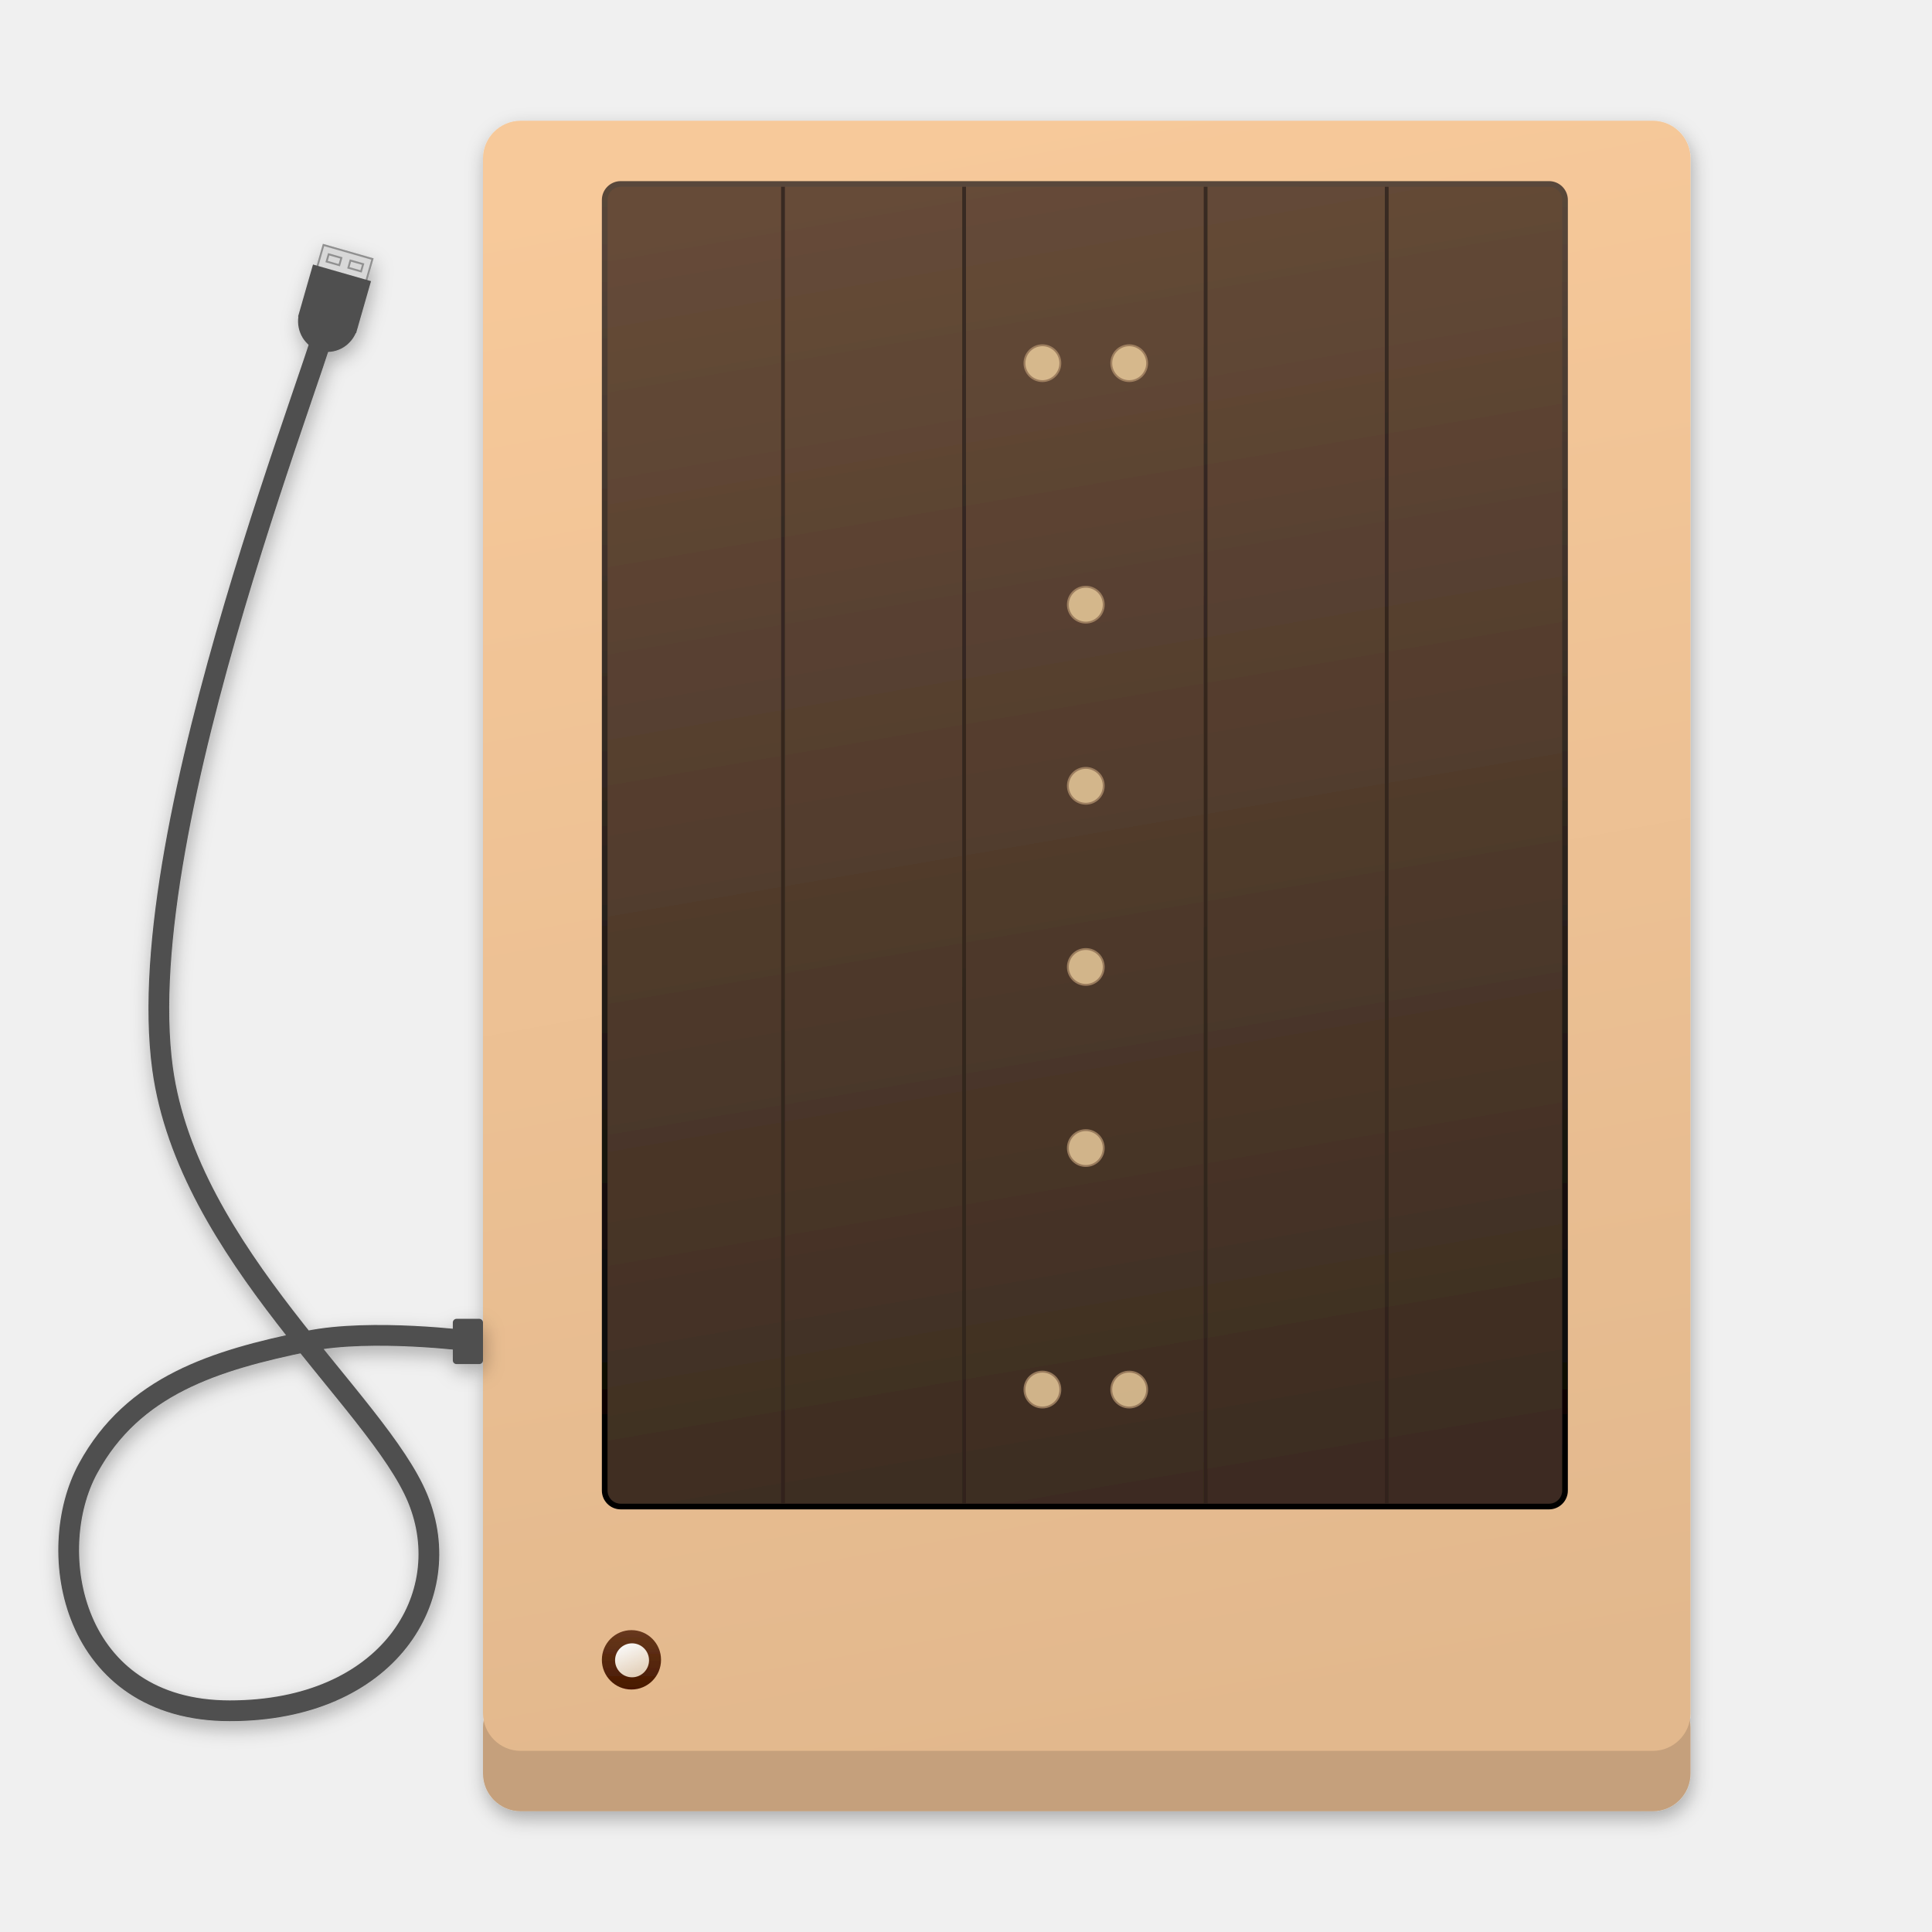
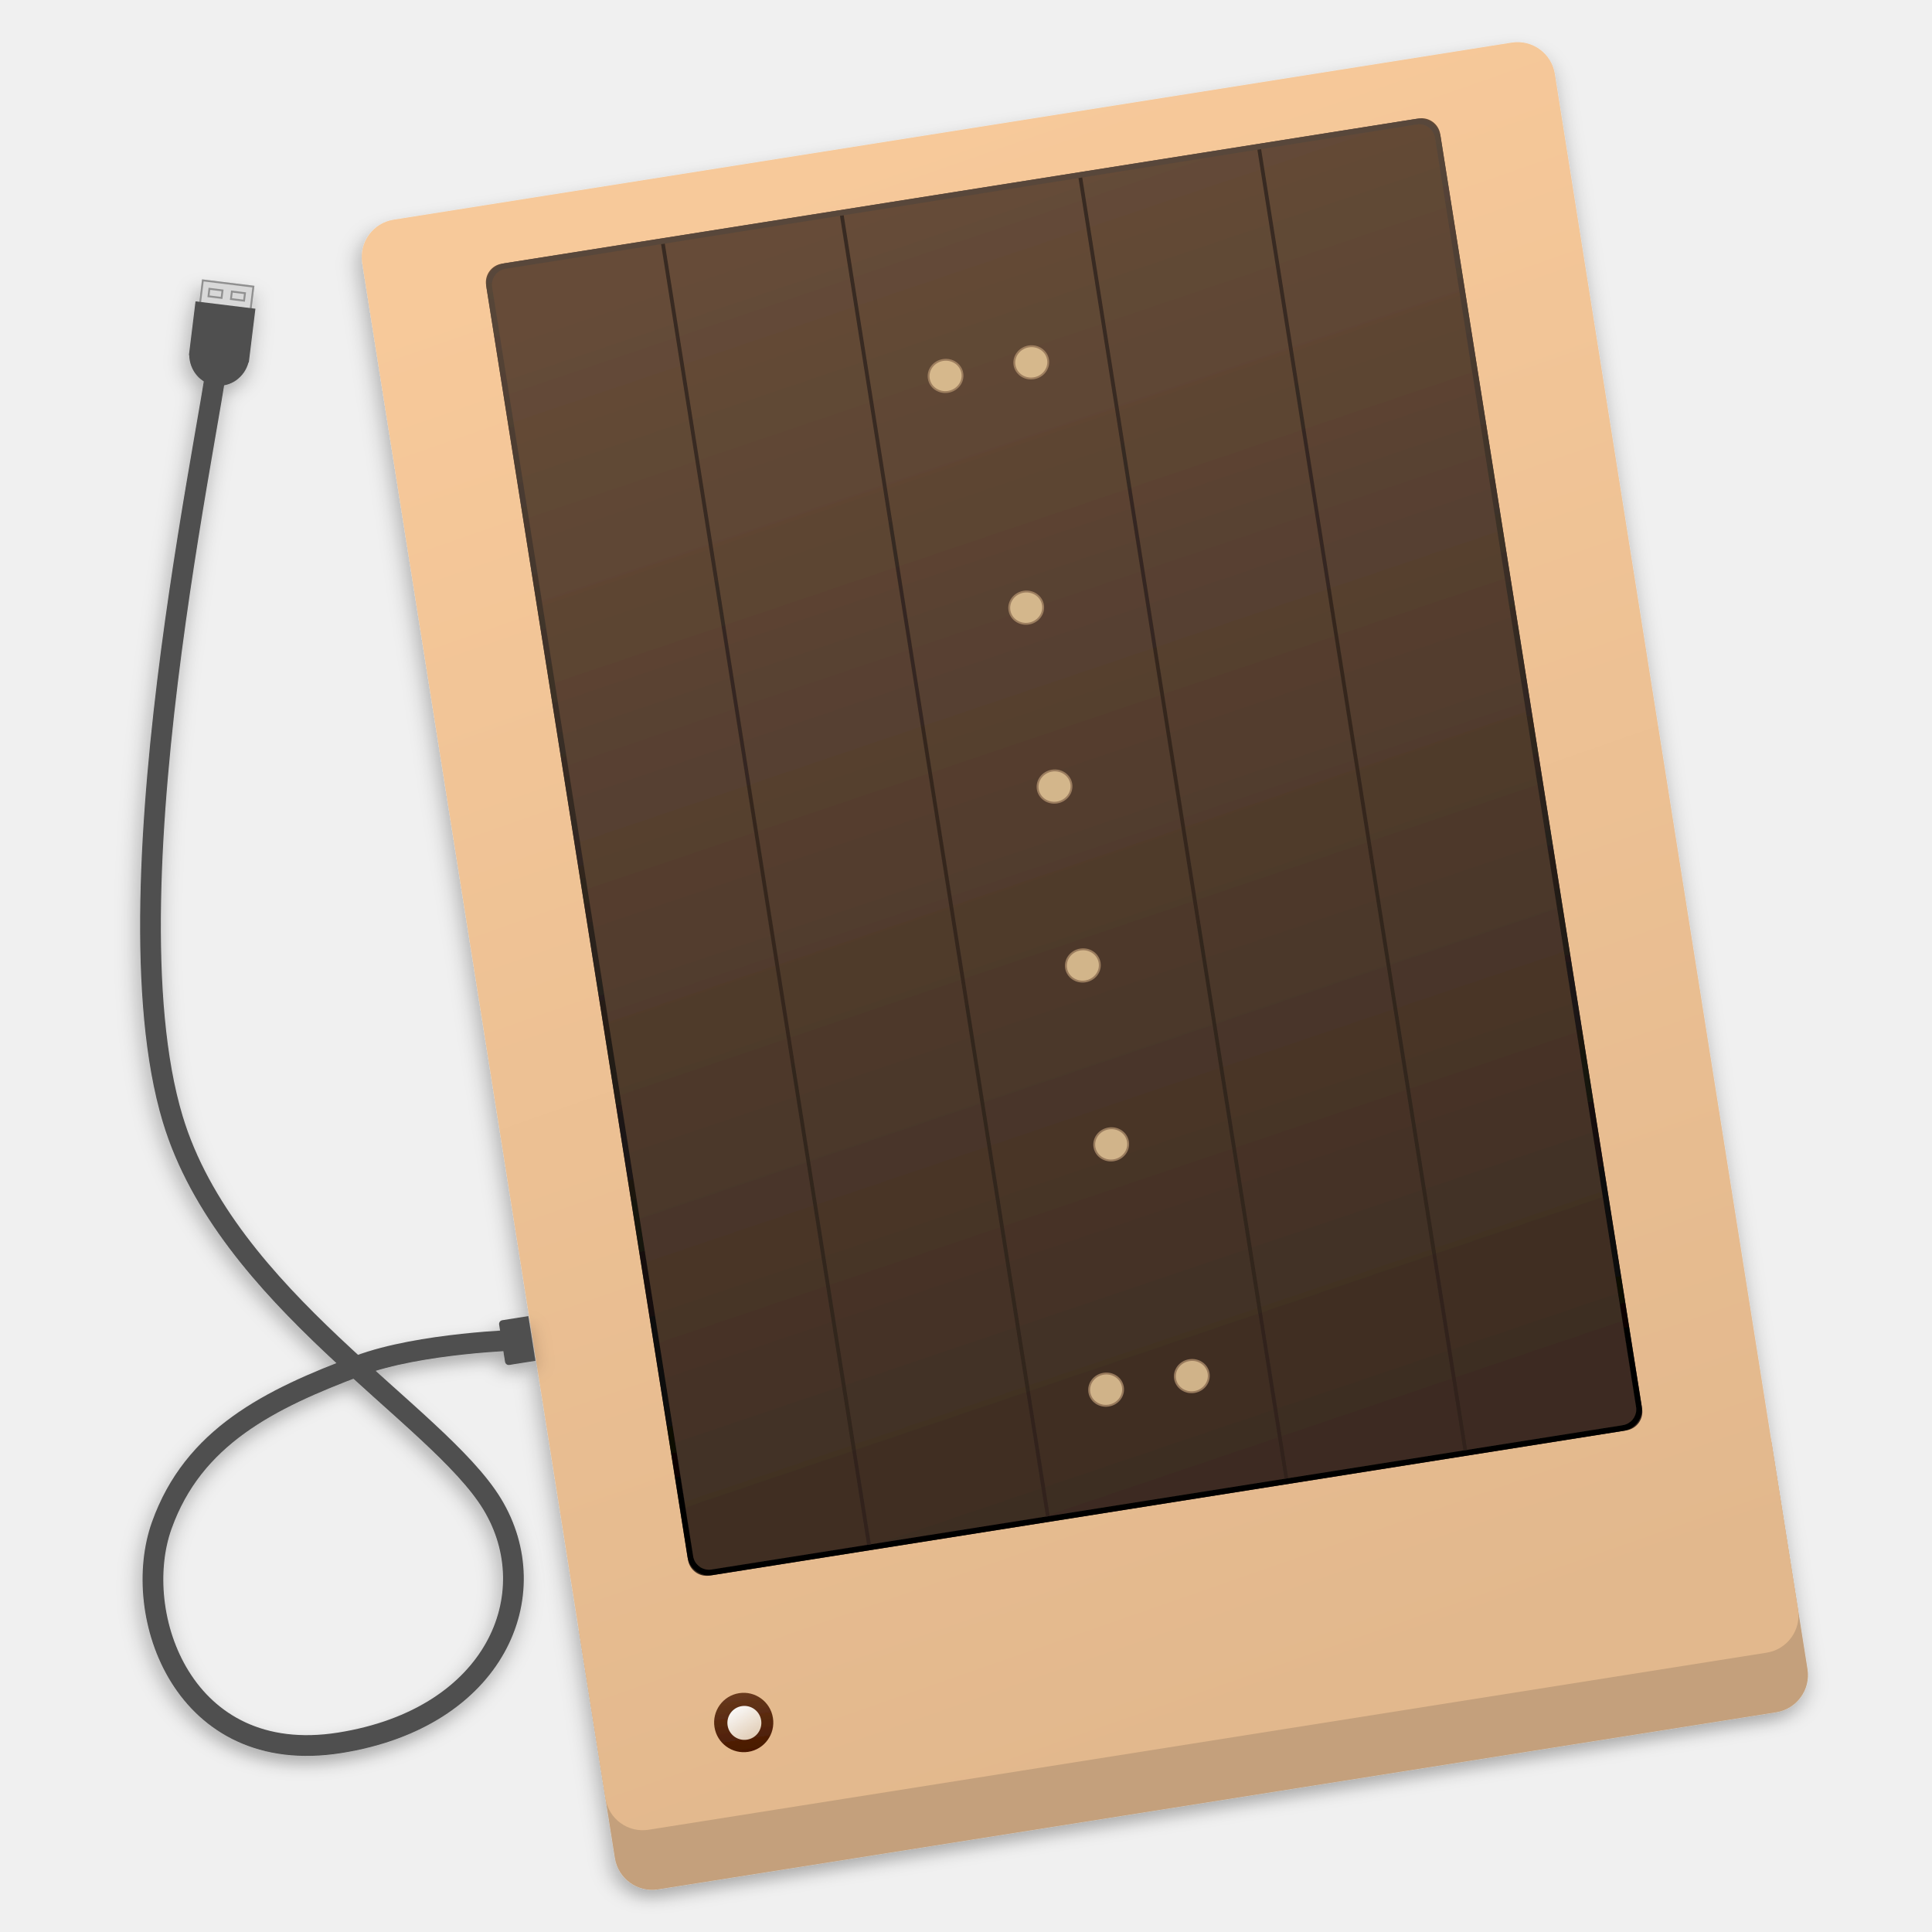
<svg xmlns="http://www.w3.org/2000/svg" xmlns:xlink="http://www.w3.org/1999/xlink" width="1024px" height="1024px" viewBox="0 0 1024 1024" version="1.1">
  <defs>
-     <filter x="-50%" y="-50%" width="200%" height="200%" filterUnits="objectBoundingBox" id="filter-1">
-       <feOffset dx="1" dy="4" in="SourceAlpha" result="shadowOffsetOuter1" />
+     <filter x="-3.0%" y="-1.5%" width="105.3%" height="103.8%" filterUnits="objectBoundingBox" id="filter-1">
+       <feOffset dx="-2" dy="4" in="SourceAlpha" result="shadowOffsetOuter1" />
      <feGaussianBlur stdDeviation="5" in="shadowOffsetOuter1" result="shadowBlurOuter1" />
      <feColorMatrix values="0 0 0 0 0   0 0 0 0 0   0 0 0 0 0  0 0 0 0.288 0" type="matrix" in="shadowBlurOuter1" result="shadowMatrixOuter1" />
      <feMerge>
        <feMergeNode in="shadowMatrixOuter1" />
        <feMergeNode in="SourceGraphic" />
      </feMerge>
    </filter>
    <linearGradient x1="39.384%" y1="0%" x2="52.766%" y2="100%" id="linearGradient-2">
      <stop stop-color="#F7C99A" offset="0%" />
      <stop stop-color="#E2B88D" offset="100%" />
    </linearGradient>
    <linearGradient x1="50%" y1="0%" x2="50%" y2="100%" id="linearGradient-3">
      <stop stop-color="#481800" stop-opacity="0.795" offset="0%" />
      <stop stop-color="#481800" offset="100%" />
    </linearGradient>
    <linearGradient x1="26.866%" y1="0%" x2="70.247%" y2="100%" id="linearGradient-4">
      <stop stop-color="#FAFAFA" offset="0%" />
-       <stop stop-color="#FCEDD6" stop-opacity="0.842" offset="100%" />
+       <stop stop-color="#FBECD6" stop-opacity="0.842" offset="100%" />
    </linearGradient>
    <linearGradient x1="37.467%" y1="0%" x2="50%" y2="100%" id="linearGradient-5">
-       <stop stop-color="#664B38" offset="0%" />
-       <stop stop-color="#3C2C21" offset="100%" />
+       <stop stop-color="#664C38" offset="0%" />
+       <stop stop-color="#3D2C22" offset="100%" />
    </linearGradient>
    <linearGradient x1="50%" y1="0%" x2="50%" y2="100%" id="linearGradient-6">
      <stop stop-color="#59473A" offset="0%" />
      <stop stop-color="#000000" offset="100%" />
    </linearGradient>
    <rect id="path-7" x="5.68434189e-14" y="0" width="512" height="704" rx="10" />
-     <mask id="mask-8" maskContentUnits="userSpaceOnUse" maskUnits="objectBoundingBox" x="0" y="0" width="512" height="704" fill="white">
-       <use xlink:href="#path-7" />
-     </mask>
-     <filter x="-50%" y="-50%" width="200%" height="200%" filterUnits="objectBoundingBox" id="filter-9">
-       <feOffset dx="1" dy="4" in="SourceAlpha" result="shadowOffsetOuter1" />
+     <filter x="-11.4%" y="-1.7%" width="118.2%" height="105.1%" filterUnits="objectBoundingBox" id="filter-8">
+       <feOffset dx="-2" dy="4" in="SourceAlpha" result="shadowOffsetOuter1" />
      <feGaussianBlur stdDeviation="5" in="shadowOffsetOuter1" result="shadowBlurOuter1" />
      <feColorMatrix values="0 0 0 0 0   0 0 0 0 0   0 0 0 0 0  0 0 0 0.288 0" type="matrix" in="shadowBlurOuter1" result="shadowMatrixOuter1" />
      <feMerge>
        <feMergeNode in="shadowMatrixOuter1" />
        <feMergeNode in="SourceGraphic" />
      </feMerge>
    </filter>
-     <rect id="path-10" x="2" y="-2.84217094e-14" width="28" height="18" />
-     <mask id="mask-11" maskContentUnits="userSpaceOnUse" maskUnits="objectBoundingBox" x="0" y="0" width="28" height="18" fill="white">
-       <use xlink:href="#path-10" />
-     </mask>
-     <rect id="path-12" x="18" y="4" width="8" height="5" />
-     <mask id="mask-13" maskContentUnits="userSpaceOnUse" maskUnits="objectBoundingBox" x="0" y="0" width="8" height="5" fill="white">
-       <use xlink:href="#path-12" />
-     </mask>
-     <rect id="path-14" x="6" y="4" width="8" height="5" />
-     <mask id="mask-15" maskContentUnits="userSpaceOnUse" maskUnits="objectBoundingBox" x="0" y="0" width="8" height="5" fill="white">
-       <use xlink:href="#path-14" />
-     </mask>
+     <rect id="path-9" x="2" y="-2.84217094e-14" width="28" height="18" />
+     <rect id="path-10" x="18" y="4" width="8" height="5" />
+     <rect id="path-11" x="6" y="4" width="8" height="5" />
  </defs>
  <g id="Page-1" stroke="none" stroke-width="1" fill="none" fill-rule="evenodd">
    <g id="soundplane">
-       <g filter="url(#filter-1)" transform="translate(256, 64)">
+       <g filter="url(#filter-1)" transform="translate(575, 512) rotate(-9) translate(-575, -512) translate(255, 64)">
        <g id="base">
          <g>
-             <rect id="Rectangle-3" fill="#C5A07B" x="0" y="831.519" width="640" height="64.481" rx="20" />
+             <rect id="Rectangle-3" fill="#C4A07B" x="0" y="735" width="640" height="161" rx="20" />
            <rect id="Rectangle" fill="url(#linearGradient-2)" x="0" y="0" width="640" height="864" rx="20" />
          </g>
          <g id="power-light" transform="translate(63, 800)">
            <ellipse id="Oval" fill="url(#linearGradient-3)" cx="15.684" cy="15.74" rx="15.684" ry="15.74" />
            <circle id="Oval-2" fill="url(#linearGradient-4)" cx="16" cy="16" r="9" />
          </g>
        </g>
        <g id="board" transform="translate(63, 32)">
-           <use stroke="url(#linearGradient-6)" mask="url(#mask-8)" stroke-width="6" fill="url(#linearGradient-5)" xlink:href="#path-7" />
+           <g>
+             <use fill="url(#linearGradient-5)" fill-rule="evenodd" xlink:href="#path-7" />
+             <rect stroke="url(#linearGradient-6)" stroke-width="3" x="1.5" y="1.5" width="509" height="701" rx="10" />
+           </g>
          <g id="lines" transform="translate(95, 4)" stroke="#2D221B" stroke-width="2" stroke-linecap="square" opacity="0.8">
            <path d="M1,0 L1,696" id="Line" />
            <path d="M97,0 L97,696" id="Line" />
            <path d="M225,0 L225,696" id="Line" />
            <path d="M321,0 L321,696" id="Line-Copy" />
          </g>
          <g id="dots" transform="translate(224, 87)" stroke="#AD8C6A" fill="#F3D3A2" opacity="0.802">
            <g id="dot" transform="translate(0, 544)">
-               <circle id="Oval-4" cx="9.5" cy="9.5" r="9.5" />
+               <ellipse id="Oval-4" cx="9" cy="8.55" rx="9" ry="8.55" />
            </g>
            <g id="dot" transform="translate(46, 544)">
-               <circle id="Oval-4" cx="9.5" cy="9.5" r="9.5" />
+               <ellipse id="Oval-4" cx="9" cy="8.55" rx="9" ry="8.55" />
            </g>
            <g id="dot" transform="translate(23, 416)">
-               <circle id="Oval-4" cx="9.5" cy="9.5" r="9.5" />
+               <ellipse id="Oval-4" cx="9" cy="8.55" rx="9" ry="8.55" />
            </g>
            <g id="dot" transform="translate(23, 224)">
-               <circle id="Oval-4" cx="9.5" cy="9.5" r="9.5" />
+               <ellipse id="Oval-4" cx="9" cy="8.55" rx="9" ry="8.55" />
            </g>
            <g id="dot" transform="translate(23, 128)">
-               <circle id="Oval-4" cx="9.5" cy="9.5" r="9.5" />
+               <ellipse id="Oval-4" cx="9" cy="8.55" rx="9" ry="8.55" />
            </g>
            <g id="dot" transform="translate(46, 0)">
-               <circle id="Oval-4" cx="9.5" cy="9.5" r="9.5" />
+               <ellipse id="Oval-4" cx="9" cy="8.55" rx="9" ry="8.55" />
            </g>
            <g id="dot">
-               <circle id="Oval-4" cx="9.5" cy="9.5" r="9.5" />
+               <ellipse id="Oval-4" cx="9" cy="8.55" rx="9" ry="8.55" />
            </g>
            <g id="dot" transform="translate(23, 320)">
-               <circle id="Oval-4" cx="9.5" cy="9.5" r="9.5" />
+               <ellipse id="Oval-4" cx="9" cy="8.55" rx="9" ry="8.55" />
            </g>
          </g>
        </g>
      </g>
-       <g id="usb-cable" filter="url(#filter-9)" transform="translate(36, 128)">
+       <g id="usb-cable" filter="url(#filter-8)" transform="translate(143, 535.5) rotate(-9) translate(-143, -535.5) translate(33, 146)">
        <path d="M214.002,228.486 C214.002,228.486 160.971,235.394 127.218,228.486 C77.577,218.326 34.617,204.978 10.684,161.061 C-13.25,117.144 1.766,32.58 85.781,32.58 C169.797,32.58 206.637,93.268 185.457,144.955 C164.277,196.643 63.581,274.697 50.164,372.967 C32.456,502.667 139.686,761.807 139.686,778.75" id="cable" stroke="#4F4F4F" stroke-width="11" transform="translate(107.2007, 405.6652) scale(1, -1) translate(-107.2007, -405.6652) " />
        <g id="head" transform="translate(141.0002, 31.5) rotate(16) translate(-141.0002, -31.5) translate(125.0002, 4)">
-           <use id="Rectangle-5" stroke="#909090" mask="url(#mask-11)" stroke-width="2" fill="#D8D8D8" xlink:href="#path-10" />
-           <use id="Rectangle-6-Copy" stroke="#909090" mask="url(#mask-13)" stroke-width="2" fill="#D8D8D8" xlink:href="#path-12" />
-           <use id="Rectangle-6-Copy-2" stroke="#909090" mask="url(#mask-15)" stroke-width="2" fill="#D8D8D8" xlink:href="#path-14" />
+           <g id="Rectangle-5">
+             <use fill="#D8D8D8" fill-rule="evenodd" xlink:href="#path-9" />
+             <rect stroke="#909090" stroke-width="1" x="2.5" y="0.5" width="27" height="17" />
+           </g>
+           <g id="Rectangle-6-Copy">
+             <use fill="#D8D8D8" fill-rule="evenodd" xlink:href="#path-10" />
+             <rect stroke="#909090" stroke-width="1" x="18.5" y="4.5" width="7" height="4" />
+           </g>
+           <g id="Rectangle-6-Copy-2">
+             <use fill="#D8D8D8" fill-rule="evenodd" xlink:href="#path-11" />
+             <rect stroke="#909090" stroke-width="1" x="6.5" y="4.5" width="7" height="4" />
+           </g>
          <path d="M31.838,40.667 L32,40.667 L32,12 L-4.26325641e-14,12 L-4.26325641e-14,40.667 L0.162,40.667 C1.271,48.77 7.939,55 16,55 C24.061,55 30.729,48.77 31.838,40.667 Z" id="Combined-Shape" fill="#4F4F4F" />
        </g>
-         <rect id="butt" fill="#4F4F4F" x="204" y="571" width="16" height="24" rx="2" />
+         <path d="M204,573.005 C204,571.898 204.895,571 205.994,571 L220,571 L220,595 L205.994,595 C204.893,595 204,594.103 204,592.995 L204,573.005 Z" id="butt" fill="#4F4F4F" />
      </g>
    </g>
  </g>
</svg>
